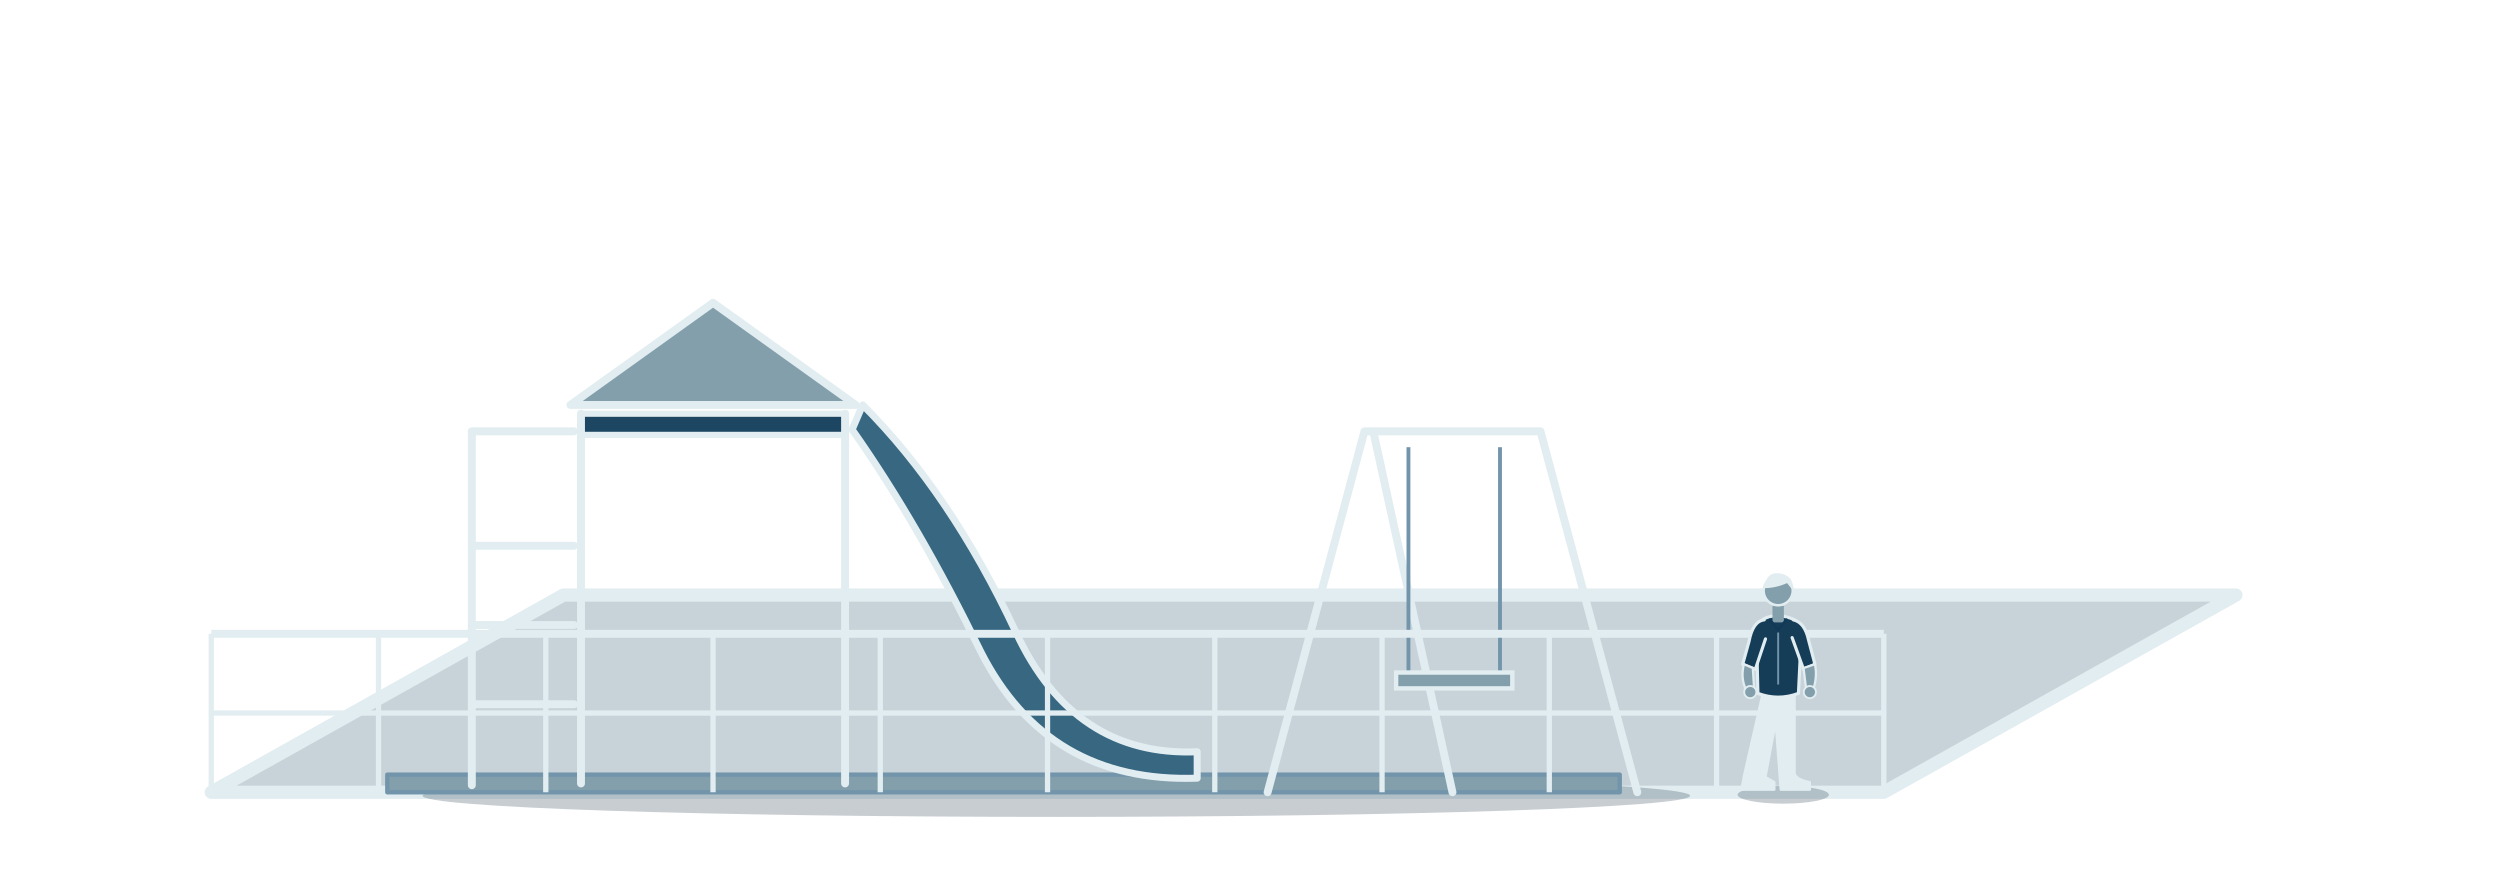
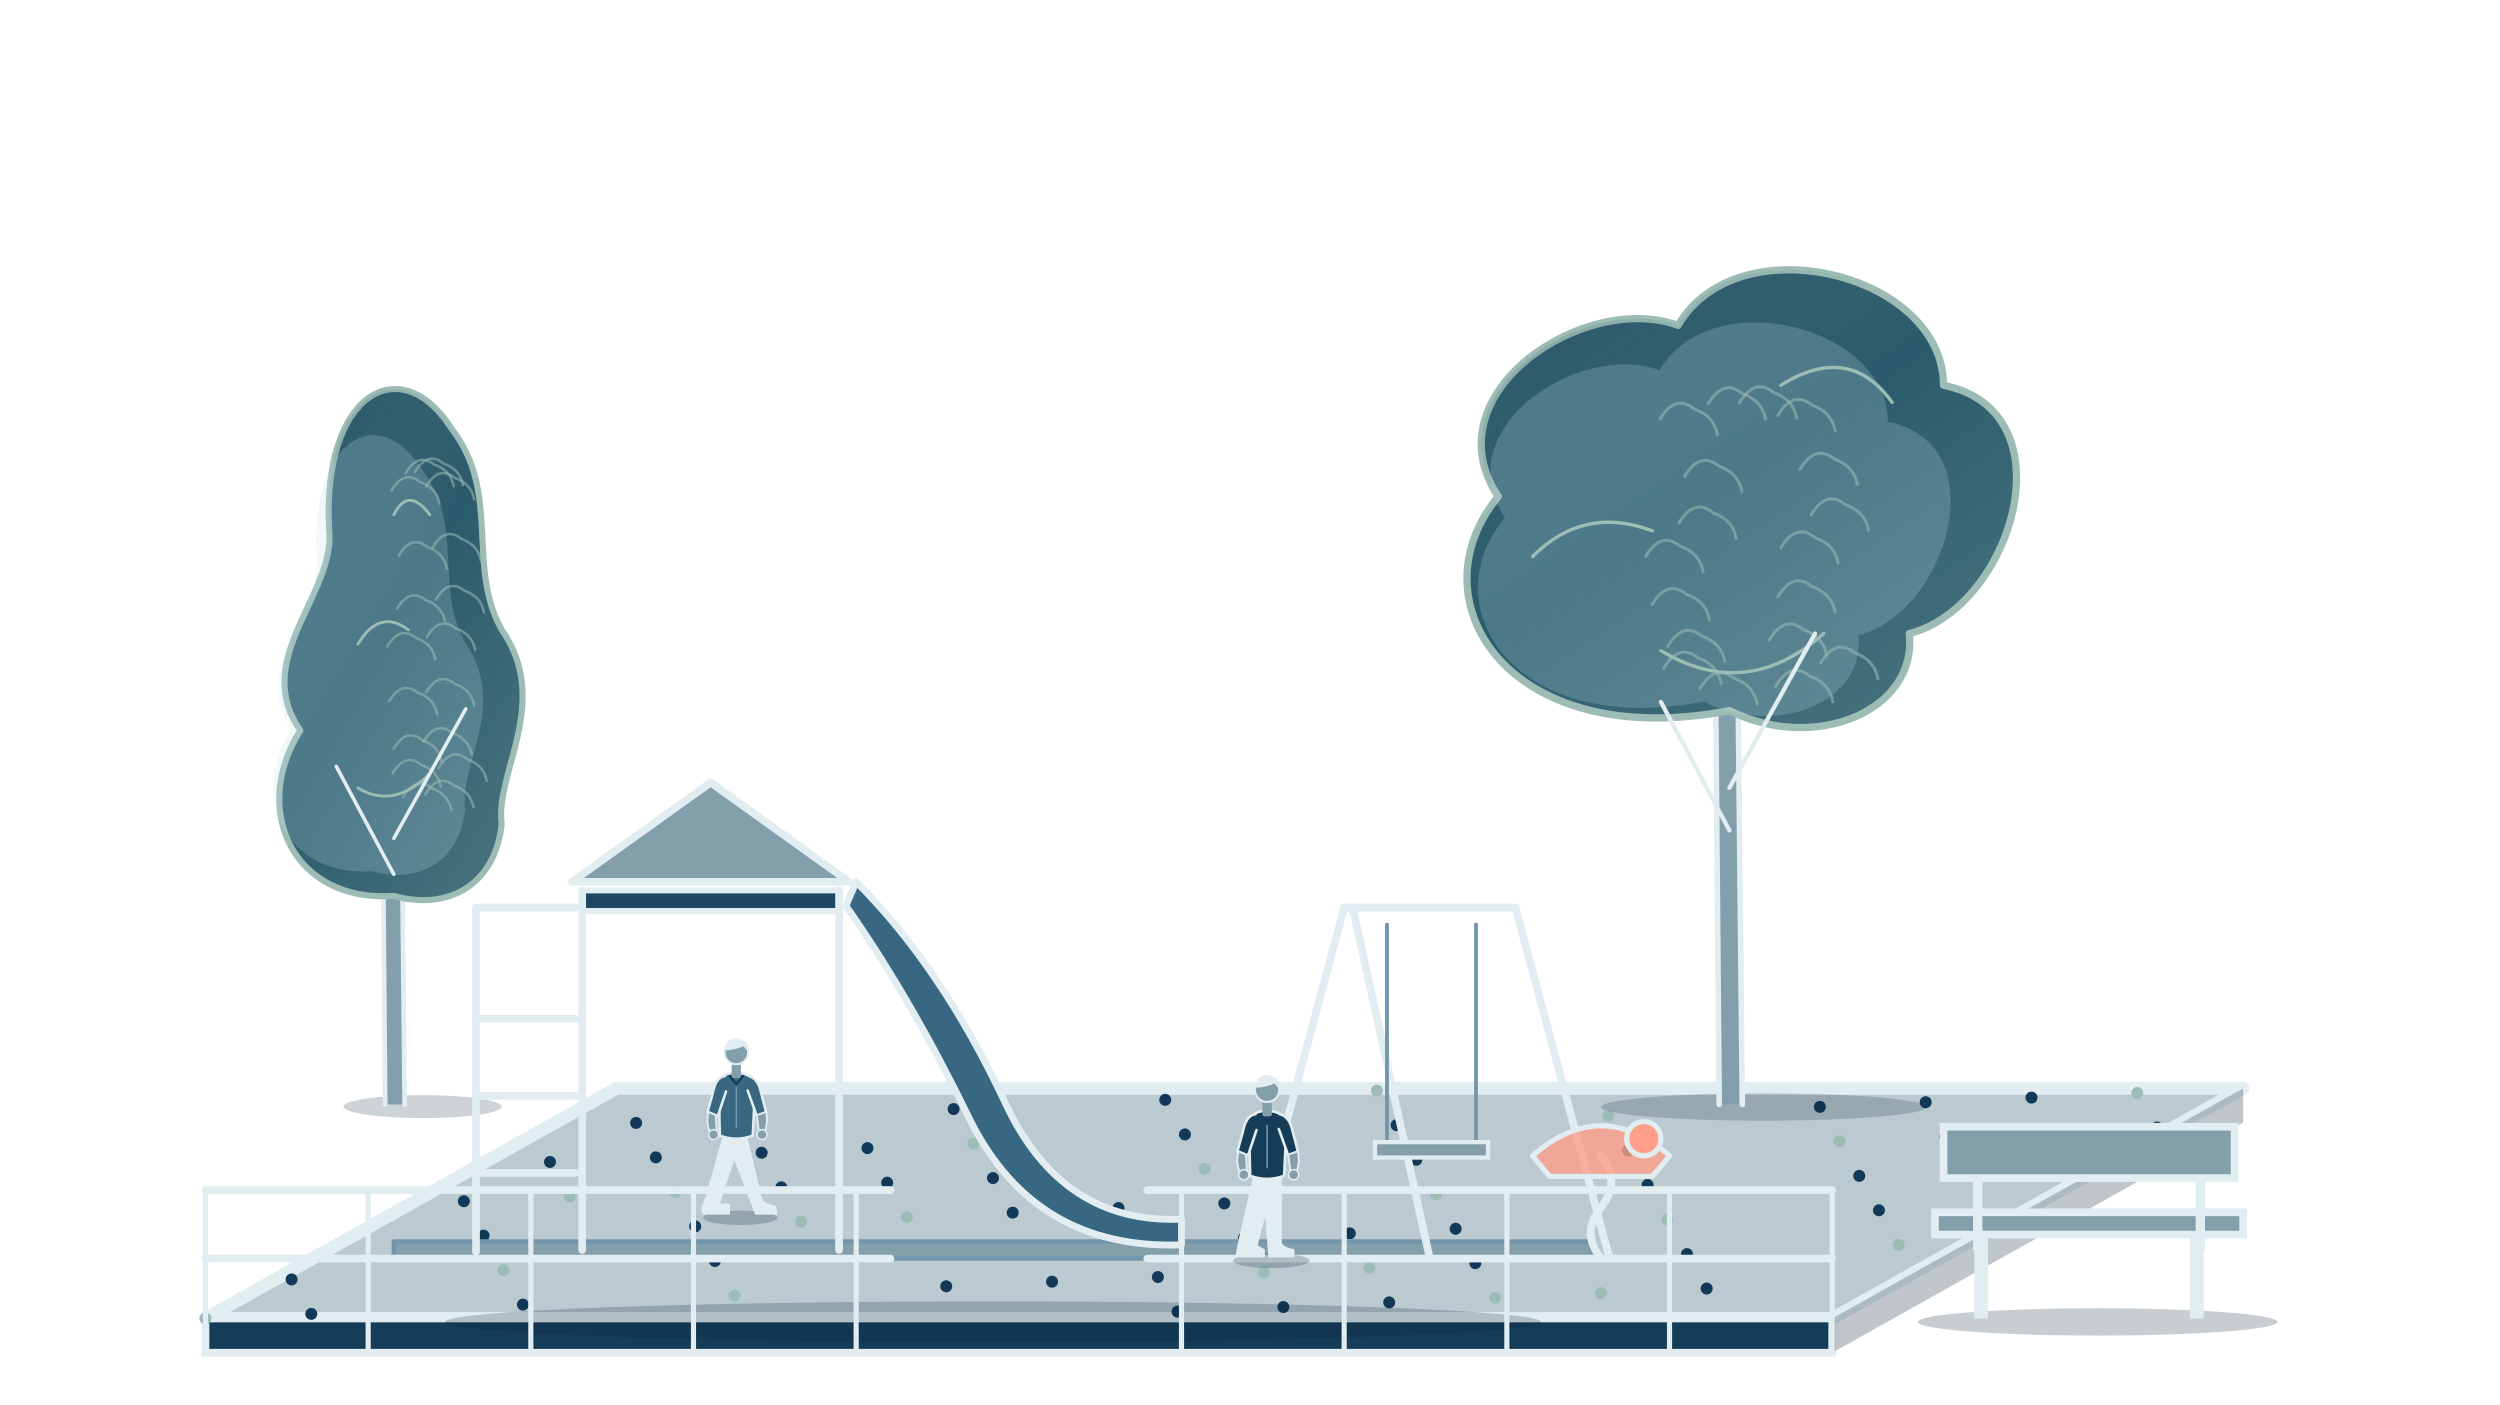
- <svg xmlns="http://www.w3.org/2000/svg" viewBox="-1.2 -4.5 14.2 5" role="img" aria-label="Playground · blueprint · illustrative component" data-piece="24">
+ <svg xmlns="http://www.w3.org/2000/svg" viewBox="-1.2 -7.7 14.6 8.2" role="img" aria-label="Playground · blueprint · illustrative component" data-piece="24">
  <defs>
    <linearGradient id="piece-24-blueprint-wash" x1="0" y1="0" x2="1" y2=".5">
      <stop stop-color="#7eb4cd" stop-opacity=".8" />
      <stop offset=".45" stop-color="#b6c5c5" stop-opacity=".05" />
      <stop offset="1" stop-color="#8b9c90" stop-opacity=".45" />
    </linearGradient>
    <linearGradient id="piece-24-blueprint-leaf-wash" x1="0" y1="0" x2=".8" y2="1">
      <stop stop-color="#123958" stop-opacity=".28" />
      <stop offset=".5" stop-color="#9dbcb5" stop-opacity=".02" />
      <stop offset="1" stop-color="#9dbcb5" stop-opacity=".25" />
    </linearGradient>
    <linearGradient id="piece-24-blueprint-lamp-glow" x1="0" y1="0" x2="0" y2="1">
      <stop stop-color="#f4d477" stop-opacity=".06" />
      <stop offset=".4" stop-color="#f1d589" stop-opacity=".17" />
      <stop offset="1" stop-color="#f1d589" stop-opacity="0" />
    </linearGradient>
    <filter id="piece-24-blueprint-soft-glow" x="-50%" y="-15%" width="200%" height="140%">
      <feGaussianBlur stdDeviation=".16" />
    </filter>
    <pattern id="piece-24-blueprint-hatch" width=".55" height=".55" patternUnits="userSpaceOnUse" patternTransform="rotate(35)">
      <path d="M0,0 V.55" stroke="#e1edf0" stroke-width=".035" opacity=".35" />
    </pattern>
    <pattern id="piece-24-blueprint-roof-hatch" width=".34" height=".28" patternUnits="userSpaceOnUse">
      <path d="M.04,.08 l.1,-.025 M.22,.2 l.06,-.04" stroke="#e1edf0" stroke-width=".025" opacity=".45" />
    </pattern>
    <pattern id="piece-24-blueprint-brick" width=".9" height=".4" patternUnits="userSpaceOnUse">
      <path d="M0,.2 H.9 M0,.4 H.9 M.45,0 V.2 M0,.2 V.4" stroke="#e1edf0" stroke-width=".02" opacity=".28" />
    </pattern>
    <pattern id="piece-24-blueprint-panel" width="2.6" height="3" patternUnits="userSpaceOnUse">
      <path d="M0,0 H2.6 M0,0 V3" stroke="#e1edf0" stroke-width=".025" opacity=".16" />
    </pattern>
    <filter id="piece-24-blueprint-grain" x="0" y="0" width="100%" height="100%">
      <feTurbulence type="fractalNoise" baseFrequency=".65" numOctaves="3" stitchTiles="stitch" />
      <feColorMatrix type="saturate" values="0" />
    </filter>
  </defs>
  <g>
-     <path d="M0,0 H9.5 l2,-1.12 H2 Z" fill="#839fac" stroke="#e1edf0" stroke-width="0.075" stroke-linecap="round" stroke-linejoin="round" fill-opacity=".45" />
-     <ellipse cx="4.8" cy=".02" rx="3.6" ry="0.12" fill="#061d30" opacity=".22" />
-     <g transform="translate(1)">
+     <path d="M0,0 H9.5 l2.4,-1.344 H2.4 Z" fill="#839fac" stroke="#e1edf0" stroke-width="0.075" stroke-linecap="round" stroke-linejoin="round" fill-opacity=".55" />
+     <rect x="0" y="0" width="9.5" height="0.2" fill="#163d58" stroke="#e1edf0" stroke-width="0.045" />
+     <path d="M9.5,0 l2.4,-1.344 v0.2 l-2.4,1.344Z" fill="#061d30" stroke="none" stroke-width="0" stroke-linecap="round" stroke-linejoin="round" opacity=".25" />
+     <circle cx="0" cy="0" r="0.035" fill="#9dbcb5" stroke="none" stroke-width="0.06" />
+     <circle cx="6.683" cy="-0.497" r="0.035" fill="#123958" stroke="none" stroke-width="0.06" />
+     <circle cx="3.866" cy="-0.995" r="0.035" fill="#123958" stroke="none" stroke-width="0.06" />
+     <circle cx="8.149" cy="-0.148" r="0.035" fill="#9dbcb5" stroke="none" stroke-width="0.06" />
+     <circle cx="5.332" cy="-0.645" r="0.035" fill="#123958" stroke="none" stroke-width="0.06" />
+     <circle cx="2.515" cy="-1.142" r="0.035" fill="#123958" stroke="none" stroke-width="0.06" />
+     <circle cx="6.798" cy="-0.296" r="0.035" fill="#9dbcb5" stroke="none" stroke-width="0.06" />
+     <circle cx="3.981" cy="-0.793" r="0.035" fill="#123958" stroke="none" stroke-width="0.06" />
+     <circle cx="10.664" cy="-1.29" r="0.035" fill="#123958" stroke="none" stroke-width="0.06" />
+     <circle cx="5.447" cy="-0.444" r="0.035" fill="#9dbcb5" stroke="none" stroke-width="0.06" />
+     <circle cx="2.63" cy="-0.941" r="0.035" fill="#123958" stroke="none" stroke-width="0.06" />
+     <circle cx="6.913" cy="-0.094" r="0.035" fill="#123958" stroke="none" stroke-width="0.06" />
+     <circle cx="4.096" cy="-0.591" r="0.035" fill="#9dbcb5" stroke="none" stroke-width="0.06" />
+     <circle cx="10.779" cy="-1.089" r="0.035" fill="#123958" stroke="none" stroke-width="0.06" />
+     <circle cx="5.562" cy="-0.242" r="0.035" fill="#123958" stroke="none" stroke-width="0.06" />
+     <circle cx="2.745" cy="-0.739" r="0.035" fill="#9dbcb5" stroke="none" stroke-width="0.06" />
+     <circle cx="9.428" cy="-1.236" r="0.035" fill="#123958" stroke="none" stroke-width="0.06" />
+     <circle cx="4.211" cy="-0.39" r="0.035" fill="#123958" stroke="none" stroke-width="0.06" />
+     <circle cx="10.894" cy="-0.887" r="0.035" fill="#9dbcb5" stroke="none" stroke-width="0.06" />
+     <circle cx="5.677" cy="-0.04" r="0.035" fill="#123958" stroke="none" stroke-width="0.06" />
+     <circle cx="2.86" cy="-0.538" r="0.035" fill="#123958" stroke="none" stroke-width="0.06" />
+     <circle cx="9.543" cy="-1.035" r="0.035" fill="#9dbcb5" stroke="none" stroke-width="0.06" />
+     <circle cx="4.326" cy="-0.188" r="0.035" fill="#123958" stroke="none" stroke-width="0.06" />
+     <circle cx="1.509" cy="-0.685" r="0.035" fill="#123958" stroke="none" stroke-width="0.06" />
+     <circle cx="8.192" cy="-1.183" r="0.035" fill="#9dbcb5" stroke="none" stroke-width="0.06" />
+     <circle cx="2.975" cy="-0.336" r="0.035" fill="#123958" stroke="none" stroke-width="0.06" />
+     <circle cx="9.658" cy="-0.833" r="0.035" fill="#123958" stroke="none" stroke-width="0.06" />
+     <circle cx="6.841" cy="-1.331" r="0.035" fill="#9dbcb5" stroke="none" stroke-width="0.06" />
+     <circle cx="1.624" cy="-0.484" r="0.035" fill="#123958" stroke="none" stroke-width="0.06" />
+     <circle cx="8.307" cy="-0.981" r="0.035" fill="#123958" stroke="none" stroke-width="0.06" />
+     <circle cx="3.09" cy="-0.134" r="0.035" fill="#9dbcb5" stroke="none" stroke-width="0.06" />
+     <circle cx="9.773" cy="-0.632" r="0.035" fill="#123958" stroke="none" stroke-width="0.06" />
+     <circle cx="6.956" cy="-1.129" r="0.035" fill="#123958" stroke="none" stroke-width="0.06" />
+     <circle cx="1.739" cy="-0.282" r="0.035" fill="#9dbcb5" stroke="none" stroke-width="0.06" />
+     <circle cx="8.422" cy="-0.78" r="0.035" fill="#123958" stroke="none" stroke-width="0.06" />
+     <circle cx="5.605" cy="-1.277" r="0.035" fill="#123958" stroke="none" stroke-width="0.06" />
+     <circle cx="9.888" cy="-0.43" r="0.035" fill="#9dbcb5" stroke="none" stroke-width="0.06" />
+     <circle cx="7.071" cy="-0.927" r="0.035" fill="#123958" stroke="none" stroke-width="0.06" />
+     <circle cx="1.854" cy="-0.081" r="0.035" fill="#123958" stroke="none" stroke-width="0.06" />
+     <circle cx="8.537" cy="-0.578" r="0.035" fill="#9dbcb5" stroke="none" stroke-width="0.06" />
+     <circle cx="5.72" cy="-1.075" r="0.035" fill="#123958" stroke="none" stroke-width="0.06" />
+     <circle cx="0.503" cy="-0.228" r="0.035" fill="#123958" stroke="none" stroke-width="0.06" />
+     <circle cx="7.186" cy="-0.726" r="0.035" fill="#9dbcb5" stroke="none" stroke-width="0.06" />
+     <circle cx="4.369" cy="-1.223" r="0.035" fill="#123958" stroke="none" stroke-width="0.06" />
+     <circle cx="8.652" cy="-0.376" r="0.035" fill="#123958" stroke="none" stroke-width="0.06" />
+     <circle cx="5.835" cy="-0.874" r="0.035" fill="#9dbcb5" stroke="none" stroke-width="0.06" />
+     <circle cx="0.618" cy="-0.027" r="0.035" fill="#123958" stroke="none" stroke-width="0.06" />
+     <circle cx="7.301" cy="-0.524" r="0.035" fill="#123958" stroke="none" stroke-width="0.06" />
+     <circle cx="4.484" cy="-1.021" r="0.035" fill="#9dbcb5" stroke="none" stroke-width="0.06" />
+     <circle cx="8.767" cy="-0.175" r="0.035" fill="#123958" stroke="none" stroke-width="0.06" />
+     <circle cx="5.95" cy="-0.672" r="0.035" fill="#123958" stroke="none" stroke-width="0.06" />
+     <circle cx="3.133" cy="-1.169" r="0.035" fill="#9dbcb5" stroke="none" stroke-width="0.06" />
+     <circle cx="7.416" cy="-0.323" r="0.035" fill="#123958" stroke="none" stroke-width="0.06" />
+     <circle cx="4.599" cy="-0.82" r="0.035" fill="#123958" stroke="none" stroke-width="0.06" />
+     <circle cx="11.282" cy="-1.317" r="0.035" fill="#9dbcb5" stroke="none" stroke-width="0.06" />
+     <circle cx="6.065" cy="-0.47" r="0.035" fill="#123958" stroke="none" stroke-width="0.06" />
+     <circle cx="3.248" cy="-0.968" r="0.035" fill="#123958" stroke="none" stroke-width="0.06" />
+     <circle cx="7.531" cy="-0.121" r="0.035" fill="#9dbcb5" stroke="none" stroke-width="0.06" />
+     <circle cx="4.714" cy="-0.618" r="0.035" fill="#123958" stroke="none" stroke-width="0.06" />
+     <circle cx="11.397" cy="-1.116" r="0.035" fill="#123958" stroke="none" stroke-width="0.06" />
+     <circle cx="6.18" cy="-0.269" r="0.035" fill="#9dbcb5" stroke="none" stroke-width="0.06" />
+     <circle cx="3.363" cy="-0.766" r="0.035" fill="#123958" stroke="none" stroke-width="0.06" />
+     <circle cx="10.046" cy="-1.263" r="0.035" fill="#123958" stroke="none" stroke-width="0.06" />
+     <circle cx="4.829" cy="-0.417" r="0.035" fill="#9dbcb5" stroke="none" stroke-width="0.06" />
+     <circle cx="2.012" cy="-0.914" r="0.035" fill="#123958" stroke="none" stroke-width="0.06" />
+     <circle cx="6.295" cy="-0.067" r="0.035" fill="#123958" stroke="none" stroke-width="0.06" />
+     <circle cx="3.478" cy="-0.564" r="0.035" fill="#9dbcb5" stroke="none" stroke-width="0.06" />
+     <circle cx="10.161" cy="-1.062" r="0.035" fill="#123958" stroke="none" stroke-width="0.06" />
+     <circle cx="4.944" cy="-0.215" r="0.035" fill="#123958" stroke="none" stroke-width="0.06" />
+     <circle cx="2.127" cy="-0.712" r="0.035" fill="#9dbcb5" stroke="none" stroke-width="0.06" />
+     <g data-feature="tree-1" transform="translate(1.1 -1.25) scale(0.42)">
+       <ellipse cx=".4" cy=".03" rx="1.1" ry=".16" fill="#061d30" opacity=".2" />
+       <path d="M-.12,0 L-.16,-4.7 L.1,-4.9 L.15,0" fill="#839fac" stroke="#e1edf0" stroke-width="0.065" stroke-linecap="round" stroke-linejoin="round" />
+       <path d="M0,-2.9 C-1.4,-2.8 -2,-4.1 -1.3,-5.2 C-2,-6.2 -.8,-7.1 -.9,-8 C-1,-9.9 .1,-10.5 .8,-9.4 C1.5,-8.5 1,-7.5 1.5,-6.6 C2.2,-5.6 1.4,-4.6 1.5,-3.9 C1.4,-3 .7,-2.7 0,-2.9 Z" fill="#29596a" stroke="#9dbcb5" stroke-width="0.085" stroke-linecap="round" stroke-linejoin="round" />
+       <path d="M0,-2.9 C-1.4,-2.8 -2,-4.1 -1.3,-5.2 C-2,-6.2 -.8,-7.1 -.9,-8 C-1,-9.9 .1,-10.5 .8,-9.4 C1.5,-8.5 1,-7.5 1.5,-6.6 C2.2,-5.6 1.4,-4.6 1.5,-3.9 C1.4,-3 .7,-2.7 0,-2.9 Z" fill="url(#piece-24-blueprint-leaf-wash)" stroke="none" stroke-width="0" stroke-linecap="round" stroke-linejoin="round" />
+       <path d="M0,-2.9 C-1.4,-2.8 -2,-4.1 -1.3,-5.2 C-2,-6.2 -.8,-7.1 -.9,-8 C-1,-9.9 .1,-10.5 .8,-9.4 C1.5,-8.5 1,-7.5 1.5,-6.6 C2.2,-5.6 1.4,-4.6 1.5,-3.9 C1.4,-3 .7,-2.7 0,-2.9 Z" fill="#bfe0ee" stroke="none" stroke-width="0" stroke-linecap="round" stroke-linejoin="round" opacity=".22" transform="translate(-.3 -.75) scale(.86)" />
+       <path d="M0.46,-6.5 q.18,-.3 .4,-.12 q.23,.08 .27,.3" fill="none" stroke="#9dbcb5" stroke-width="0.035" stroke-linecap="round" stroke-linejoin="round" opacity=".55" />
+       <path d="M-0.003,-4.945 q.18,-.3 .4,-.12 q.23,.08 .27,.3" fill="none" stroke="#9dbcb5" stroke-width="0.035" stroke-linecap="round" stroke-linejoin="round" opacity=".55" />
+       <path d="M0.291,-8.792 q.18,-.3 .4,-.12 q.23,.08 .27,.3" fill="none" stroke="#9dbcb5" stroke-width="0.035" stroke-linecap="round" stroke-linejoin="round" opacity=".55" />
+       <path d="M0.622,-4.679 q.18,-.3 .4,-.12 q.23,.08 .27,.3" fill="none" stroke="#9dbcb5" stroke-width="0.035" stroke-linecap="round" stroke-linejoin="round" opacity=".55" />
+       <path d="M0.043,-6.892 q.18,-.3 .4,-.12 q.23,.08 .27,.3" fill="none" stroke="#9dbcb5" stroke-width="0.035" stroke-linecap="round" stroke-linejoin="round" opacity=".55" />
+       <path d="M0.539,-7.744 q.18,-.3 .4,-.12 q.23,.08 .27,.3" fill="none" stroke="#9dbcb5" stroke-width="0.035" stroke-linecap="round" stroke-linejoin="round" opacity=".55" />
+       <path d="M0.129,-4.275 q.18,-.3 .4,-.12 q.23,.08 .27,.3" fill="none" stroke="#9dbcb5" stroke-width="0.035" stroke-linecap="round" stroke-linejoin="round" opacity=".55" />
+       <path d="M-0.034,-8.534 q.18,-.3 .4,-.12 q.23,.08 .27,.3" fill="none" stroke="#9dbcb5" stroke-width="0.035" stroke-linecap="round" stroke-linejoin="round" opacity=".55" />
+       <path d="M0.448,-5.728 q.18,-.3 .4,-.12 q.23,.08 .27,.3" fill="none" stroke="#9dbcb5" stroke-width="0.035" stroke-linecap="round" stroke-linejoin="round" opacity=".55" />
+       <path d="M-0.066,-5.604 q.18,-.3 .4,-.12 q.23,.08 .27,.3" fill="none" stroke="#9dbcb5" stroke-width="0.035" stroke-linecap="round" stroke-linejoin="round" opacity=".55" />
+       <path d="M0.448,-8.592 q.18,-.3 .4,-.12 q.23,.08 .27,.3" fill="none" stroke="#9dbcb5" stroke-width="0.035" stroke-linecap="round" stroke-linejoin="round" opacity=".55" />
+       <path d="M0.438,-4.313 q.18,-.3 .4,-.12 q.23,.08 .27,.3" fill="none" stroke="#9dbcb5" stroke-width="0.035" stroke-linecap="round" stroke-linejoin="round" opacity=".55" />
+       <path d="M0.067,-7.63 q.18,-.3 .4,-.12 q.23,.08 .27,.3" fill="none" stroke="#9dbcb5" stroke-width="0.035" stroke-linecap="round" stroke-linejoin="round" opacity=".55" />
+       <path d="M0.584,-7.022 q.18,-.3 .4,-.12 q.23,.08 .27,.3" fill="none" stroke="#9dbcb5" stroke-width="0.035" stroke-linecap="round" stroke-linejoin="round" opacity=".55" />
+       <path d="M-0.018,-4.601 q.18,-.3 .4,-.12 q.23,.08 .27,.3" fill="none" stroke="#9dbcb5" stroke-width="0.035" stroke-linecap="round" stroke-linejoin="round" opacity=".55" />
+       <path d="M0.163,-8.776 q.18,-.3 .4,-.12 q.23,.08 .27,.3" fill="none" stroke="#9dbcb5" stroke-width="0.035" stroke-linecap="round" stroke-linejoin="round" opacity=".55" />
+       <path d="M0.413,-5.045 q.18,-.3 .4,-.12 q.23,.08 .27,.3" fill="none" stroke="#9dbcb5" stroke-width="0.035" stroke-linecap="round" stroke-linejoin="round" opacity=".55" />
+       <path d="M-0.092,-6.367 q.18,-.3 .4,-.12 q.23,.08 .27,.3" fill="none" stroke="#9dbcb5" stroke-width="0.035" stroke-linecap="round" stroke-linejoin="round" opacity=".55" />
+       <path d="M-.5,-6.4 q.3,-.5 .7,-.2 M0,-8.2 q.2,-.4 .5,0 M-.5,-4.4 q.5,.3 1,-.2" fill="none" stroke="#9dbcb5" stroke-width="0.04" stroke-linecap="round" stroke-linejoin="round" />
+       <path d="M0,-3.2 l-.8,-1.5 M0,-3.7 l1,-1.8" fill="none" stroke="#e1edf0" stroke-width="0.05" stroke-linecap="round" stroke-linejoin="round" />
+     </g>
+     <g data-feature="tree-0" transform="translate(8.9 -1.25) scale(0.5)">
+       <ellipse cx=".4" cy=".03" rx="1.9" ry=".16" fill="#061d30" opacity=".2" />
+       <path d="M-.12,0 L-.16,-4.7 L.1,-4.9 L.15,0" fill="#839fac" stroke="#e1edf0" stroke-width="0.065" stroke-linecap="round" stroke-linejoin="round" />
+       <path d="M0,-4.6 C-2.6,-4.1 -3.7,-5.9 -2.7,-7.1 C-3.5,-8.3 -1.7,-9.5 -.6,-9.1 C.1,-10.3 2.5,-9.7 2.5,-8.4 C4,-8.1 3.3,-5.8 2.1,-5.5 C2.2,-4.6 1,-4.1 0,-4.6 Z" fill="#29596a" stroke="#9dbcb5" stroke-width="0.085" stroke-linecap="round" stroke-linejoin="round" />
+       <path d="M0,-4.6 C-2.6,-4.1 -3.7,-5.9 -2.7,-7.1 C-3.5,-8.3 -1.7,-9.5 -.6,-9.1 C.1,-10.3 2.5,-9.7 2.5,-8.4 C4,-8.1 3.3,-5.8 2.1,-5.5 C2.2,-4.6 1,-4.1 0,-4.6 Z" fill="url(#piece-24-blueprint-leaf-wash)" stroke="none" stroke-width="0" stroke-linecap="round" stroke-linejoin="round" />
+       <path d="M0,-4.6 C-2.6,-4.1 -3.7,-5.9 -2.7,-7.1 C-3.5,-8.3 -1.7,-9.5 -.6,-9.1 C.1,-10.3 2.5,-9.7 2.5,-8.4 C4,-8.1 3.3,-5.8 2.1,-5.5 C2.2,-4.6 1,-4.1 0,-4.6 Z" fill="#bfe0ee" stroke="none" stroke-width="0" stroke-linecap="round" stroke-linejoin="round" opacity=".22" transform="translate(-.3 -.75) scale(.86)" />
+       <path d="M0.6,-6.5 q.18,-.3 .4,-.12 q.23,.08 .27,.3" fill="none" stroke="#9dbcb5" stroke-width="0.035" stroke-linecap="round" stroke-linejoin="round" opacity=".55" />
+       <path d="M-0.722,-5.35 q.18,-.3 .4,-.12 q.23,.08 .27,.3" fill="none" stroke="#9dbcb5" stroke-width="0.035" stroke-linecap="round" stroke-linejoin="round" opacity=".55" />
+       <path d="M0.116,-8.194 q.18,-.3 .4,-.12 q.23,.08 .27,.3" fill="none" stroke="#9dbcb5" stroke-width="0.035" stroke-linecap="round" stroke-linejoin="round" opacity=".55" />
+       <path d="M1.063,-5.154 q.18,-.3 .4,-.12 q.23,.08 .27,.3" fill="none" stroke="#9dbcb5" stroke-width="0.035" stroke-linecap="round" stroke-linejoin="round" opacity=".55" />
+       <path d="M-0.591,-6.79 q.18,-.3 .4,-.12 q.23,.08 .27,.3" fill="none" stroke="#9dbcb5" stroke-width="0.035" stroke-linecap="round" stroke-linejoin="round" opacity=".55" />
+       <path d="M0.824,-7.419 q.18,-.3 .4,-.12 q.23,.08 .27,.3" fill="none" stroke="#9dbcb5" stroke-width="0.035" stroke-linecap="round" stroke-linejoin="round" opacity=".55" />
+       <path d="M-0.345,-4.856 q.18,-.3 .4,-.12 q.23,.08 .27,.3" fill="none" stroke="#9dbcb5" stroke-width="0.035" stroke-linecap="round" stroke-linejoin="round" opacity=".55" />
+       <path d="M-0.812,-8.003 q.18,-.3 .4,-.12 q.23,.08 .27,.3" fill="none" stroke="#9dbcb5" stroke-width="0.035" stroke-linecap="round" stroke-linejoin="round" opacity=".55" />
+       <path d="M0.565,-5.929 q.18,-.3 .4,-.12 q.23,.08 .27,.3" fill="none" stroke="#9dbcb5" stroke-width="0.035" stroke-linecap="round" stroke-linejoin="round" opacity=".55" />
+       <path d="M-0.903,-5.838 q.18,-.3 .4,-.12 q.23,.08 .27,.3" fill="none" stroke="#9dbcb5" stroke-width="0.035" stroke-linecap="round" stroke-linejoin="round" opacity=".55" />
+       <path d="M0.565,-8.047 q.18,-.3 .4,-.12 q.23,.08 .27,.3" fill="none" stroke="#9dbcb5" stroke-width="0.035" stroke-linecap="round" stroke-linejoin="round" opacity=".55" />
+       <path d="M0.538,-4.883 q.18,-.3 .4,-.12 q.23,.08 .27,.3" fill="none" stroke="#9dbcb5" stroke-width="0.035" stroke-linecap="round" stroke-linejoin="round" opacity=".55" />
+       <path d="M-0.523,-7.335 q.18,-.3 .4,-.12 q.23,.08 .27,.3" fill="none" stroke="#9dbcb5" stroke-width="0.035" stroke-linecap="round" stroke-linejoin="round" opacity=".55" />
+       <path d="M0.954,-6.886 q.18,-.3 .4,-.12 q.23,.08 .27,.3" fill="none" stroke="#9dbcb5" stroke-width="0.035" stroke-linecap="round" stroke-linejoin="round" opacity=".55" />
+       <path d="M-0.767,-5.096 q.18,-.3 .4,-.12 q.23,.08 .27,.3" fill="none" stroke="#9dbcb5" stroke-width="0.035" stroke-linecap="round" stroke-linejoin="round" opacity=".55" />
+       <path d="M-0.249,-8.183 q.18,-.3 .4,-.12 q.23,.08 .27,.3" fill="none" stroke="#9dbcb5" stroke-width="0.035" stroke-linecap="round" stroke-linejoin="round" opacity=".55" />
+       <path d="M0.465,-5.425 q.18,-.3 .4,-.12 q.23,.08 .27,.3" fill="none" stroke="#9dbcb5" stroke-width="0.035" stroke-linecap="round" stroke-linejoin="round" opacity=".55" />
+       <path d="M-0.978,-6.402 q.18,-.3 .4,-.12 q.23,.08 .27,.3" fill="none" stroke="#9dbcb5" stroke-width="0.035" stroke-linecap="round" stroke-linejoin="round" opacity=".55" />
+       <path d="M-2.3,-6.4 q.6,-.6 1.4,-.3 M.6,-8.4 q.8,-.5 1.3,.2 M-.8,-5.3 q1,.6 1.9,-.2" fill="none" stroke="#9dbcb5" stroke-width="0.04" stroke-linecap="round" stroke-linejoin="round" />
+       <path d="M0,-3.2 l-.8,-1.5 M0,-3.7 l1,-1.8" fill="none" stroke="#e1edf0" stroke-width="0.05" stroke-linecap="round" stroke-linejoin="round" />
+     </g>
+     <ellipse cx="4.6" cy=".02" rx="3.2" ry="0.12" fill="#061d30" opacity=".22" />
+     <g transform="translate(1.1 -.35)">
      <path d="M0,0 H7 v-.1 H0Z" fill="#839fac" stroke="#7395ab" stroke-width="0.025" stroke-linecap="round" stroke-linejoin="round" />
      <rect x="1.1" y="-2.15" width="1.5" height="0.12" fill="#1d4662" stroke="#e1edf0" stroke-width="0.035" />
      <path d="M1.1,-.05 V-2.15 M2.6,-2.15 V-.05 M1.04,-2.2 L1.85,-2.78 L2.66,-2.2Z" fill="#839fac" stroke="#e1edf0" stroke-width="0.045" stroke-linecap="round" stroke-linejoin="round" />
      <path d="M2.64,-2.06 Q3.02,-1.52 3.37,-.8 Q3.75,-.05 4.6,-.08 L4.6,-.23 Q3.9,-.2 3.57,-.91 Q3.2,-1.7 2.7,-2.2Z" fill="#376781" stroke="#e1edf0" stroke-width="0.04" stroke-linecap="round" stroke-linejoin="round" />
      <path d="M.48,-.04 V-2.05 H1.06 M.48,-.5 H1.06 M.48,-.95 H1.06 M.48,-1.4 H1.06 M5,0 L5.55,-2.05 H6.55 L7.1,0 M5.6,-2.05 L6.05,0" fill="none" stroke="#e1edf0" stroke-width="0.045" stroke-linecap="round" stroke-linejoin="round" />
      <line x1="5.8" y1="-1.96" x2="5.8" y2="-0.66" stroke="#7395ab" stroke-width="0.022" />
      <line x1="6.32" y1="-1.96" x2="6.32" y2="-0.66" stroke="#7395ab" stroke-width="0.022" />
      <rect x="5.73" y="-0.68" width="0.66" height="0.09" fill="#839fac" stroke="#e1edf0" stroke-width="0.025" />
    </g>
-     <line x1="0" y1="0" x2="0" y2="-0.9" stroke="#e1edf0" stroke-width="0.03" />
-     <line x1="0.95" y1="0" x2="0.95" y2="-0.9" stroke="#e1edf0" stroke-width="0.03" />
-     <line x1="1.9" y1="0" x2="1.9" y2="-0.9" stroke="#e1edf0" stroke-width="0.03" />
-     <line x1="2.85" y1="0" x2="2.85" y2="-0.9" stroke="#e1edf0" stroke-width="0.03" />
-     <line x1="3.8" y1="0" x2="3.8" y2="-0.9" stroke="#e1edf0" stroke-width="0.03" />
-     <line x1="4.75" y1="0" x2="4.75" y2="-0.9" stroke="#e1edf0" stroke-width="0.03" />
-     <line x1="5.7" y1="0" x2="5.7" y2="-0.9" stroke="#e1edf0" stroke-width="0.03" />
-     <line x1="6.65" y1="0" x2="6.65" y2="-0.9" stroke="#e1edf0" stroke-width="0.03" />
-     <line x1="7.6" y1="0" x2="7.6" y2="-0.9" stroke="#e1edf0" stroke-width="0.03" />
-     <line x1="8.55" y1="0" x2="8.55" y2="-0.9" stroke="#e1edf0" stroke-width="0.03" />
-     <line x1="9.5" y1="0" x2="9.5" y2="-0.9" stroke="#e1edf0" stroke-width="0.03" />
-     <line x1="0" y1="-0.9" x2="9.5" y2="-0.9" stroke="#e1edf0" stroke-width="0.045" />
-     <line x1="0" y1="-0.45" x2="9.5" y2="-0.45" stroke="#e1edf0" stroke-width="0.03" />
-     <g transform="translate(8.9 0) scale(.72)">
+     <path d="M8.15,-.35 q-.12,-.15 0,-.3 q.12,-.15 0,-.3" fill="none" stroke="#e1edf0" stroke-width="0.045" stroke-linecap="round" stroke-linejoin="round" />
+     <path d="M7.75,-.95 q.4,-.35 .8,0 l-.1,.12 h-.6Z" fill="#ff9f8a" stroke="#e1edf0" stroke-width="0.03" stroke-linecap="round" stroke-linejoin="round" fill-opacity=".8" />
+     <circle cx="8.4" cy="-1.05" r="0.1" fill="#ff9f8a" stroke="#e1edf0" stroke-width="0.03" />
+     <line x1="0" y1="0.2" x2="0" y2="-0.75" stroke="#e1edf0" stroke-width="0.03" />
+     <line x1="0.95" y1="0.2" x2="0.95" y2="-0.75" stroke="#e1edf0" stroke-width="0.03" />
+     <line x1="1.9" y1="0.2" x2="1.9" y2="-0.75" stroke="#e1edf0" stroke-width="0.03" />
+     <line x1="2.85" y1="0.2" x2="2.85" y2="-0.75" stroke="#e1edf0" stroke-width="0.03" />
+     <line x1="3.8" y1="0.2" x2="3.8" y2="-0.75" stroke="#e1edf0" stroke-width="0.03" />
+     <line x1="5.7" y1="0.2" x2="5.7" y2="-0.75" stroke="#e1edf0" stroke-width="0.03" />
+     <line x1="6.65" y1="0.2" x2="6.65" y2="-0.75" stroke="#e1edf0" stroke-width="0.03" />
+     <line x1="7.6" y1="0.2" x2="7.6" y2="-0.75" stroke="#e1edf0" stroke-width="0.03" />
+     <line x1="8.55" y1="0.2" x2="8.55" y2="-0.75" stroke="#e1edf0" stroke-width="0.03" />
+     <line x1="9.5" y1="0.2" x2="9.5" y2="-0.75" stroke="#e1edf0" stroke-width="0.03" />
+     <path d="M0,-.75 H4 M5.5,-.75 H9.5 M0,-.35 H4 M5.5,-.35 H9.5" fill="none" stroke="#e1edf0" stroke-width="0.045" stroke-linecap="round" stroke-linejoin="round" />
+     <g transform="translate(10.1 0)">
+       <g transform="translate(0)">
+         <ellipse cx=".95" cy=".02" rx="1.05" ry=".08" fill="#061d30" opacity=".22" />
+         <rect x="0" y="-0.62" width="1.8" height="0.13" fill="#839fac" stroke="#e1edf0" stroke-width="0.045" />
+         <rect x="0.05" y="-1.12" width="1.7" height="0.3" fill="#839fac" stroke="#e1edf0" stroke-width="0.045" />
+         <line x1="0.27" y1="-0.5" x2="0.27" y2="0" stroke="#e1edf0" stroke-width="0.08" />
+         <line x1="1.53" y1="-0.5" x2="1.53" y2="0" stroke="#e1edf0" stroke-width="0.08" />
+         <line x1="0.25" y1="-0.8" x2="0.25" y2="-0.4" stroke="#e1edf0" stroke-width="0.055" />
+         <line x1="1.55" y1="-0.8" x2="1.55" y2="-0.4" stroke="#e1edf0" stroke-width="0.055" />
+       </g>
+     </g>
+     <g transform="translate(6.2 -.35) scale(.62)">
      <g data-feature="figure" transform="translate(0 0)">
        <ellipse cx=".04" cy=".02" rx=".36" ry=".07" fill="#061d30" opacity=".22" />
        <path d="M-.12,-.79 H.13 L.13,-.15 Q.14,-.1 .25,-.08 V-.02 H.02 L-.02,-.55 L-.1,-.12 L-.03,-.08 V-.02 H-.29 L-.27,-.13 Z" fill="#e1edf0" stroke="#e1edf0" stroke-width="0.018" stroke-linecap="round" stroke-linejoin="round" />
        <path d="M-.11,-1.37 Q0,-1.42 .13,-1.36 Q.18,-1.32 .18,-1.19 L.16,-.78 Q0,-.72 -.16,-.78 L-.17,-1.2 Q-.18,-1.32 -.11,-1.37Z" fill="#163d58" stroke="#e1edf0" stroke-width="0.025" stroke-linecap="round" stroke-linejoin="round" />
        <path d="M-.11,-1.36 Q-.2,-1.35 -.23,-1.19 L-.28,-1.01 L-.18,-.97 L-.1,-1.21 M.12,-1.36 Q.21,-1.34 .24,-1.2 L.29,-1.01 L.2,-.97 L.11,-1.22" fill="#163d58" stroke="#e1edf0" stroke-width="0.025" stroke-linecap="round" stroke-linejoin="round" />
        <path d="M-.27,-1.01 Q-.3,-.9 -.25,-.8 L-.19,-.82 L-.2,-.98 Z M.2,-.98 L.22,-.82 L.28,-.82 Q.31,-.92 .29,-1.01 Z" fill="#839fac" stroke="#e1edf0" stroke-width="0.018" stroke-linecap="round" stroke-linejoin="round" />
        <circle cx="-0.22" cy="-0.79" r="0.048" fill="#839fac" stroke="#e1edf0" stroke-width="0.015" />
        <circle cx="0.25" cy="-0.79" r="0.048" fill="#839fac" stroke="#e1edf0" stroke-width="0.015" />
        <rect x="-0.045" y="-1.47" width="0.09" height="0.13" fill="#839fac" stroke="none" stroke-width="0.065" />
        <path d="M-.065,-1.36 L0,-1.28 L.065,-1.36" fill="none" stroke="#123958" stroke-width="0.022" stroke-linecap="round" stroke-linejoin="round" />
        <line x1="0" y1="-1.26" x2="0" y2="-0.85" stroke="#7395ab" stroke-width="0.015" />
        <circle cx="0" cy="-1.59" r="0.115" fill="#839fac" stroke="#e1edf0" stroke-width="0.02" />
        <path d="M-.112,-1.61 Q-.09,-1.76 .04,-1.72 Q.13,-1.69 .11,-1.6 L.07,-1.65 Q-.02,-1.61 -.112,-1.61Z" fill="#e1edf0" stroke="none" stroke-width="0.075" stroke-linecap="round" stroke-linejoin="round" />
      </g>
    </g>
+     <g transform="translate(3.1 -.6) scale(.6)">
+       <g data-feature="figure" transform="translate(0 0)">
+         <ellipse cx=".04" cy=".02" rx=".36" ry=".07" fill="#061d30" opacity=".22" />
+         <path d="M-.12,-.79 Q0,-.82 .1,-.76 L.24,-.17 Q.26,-.11 .38,-.09 L.39,-.02 H.19 L-.02,-.57 L-.17,-.11 H-.07 V-.02 H-.32 Q-.35,-.06 -.29,-.18 Z" fill="#e1edf0" stroke="#e1edf0" stroke-width="0.018" stroke-linecap="round" stroke-linejoin="round" />
+         <path d="M-.11,-1.37 Q0,-1.42 .13,-1.36 Q.18,-1.32 .18,-1.19 L.16,-.78 Q0,-.72 -.16,-.78 L-.17,-1.2 Q-.18,-1.32 -.11,-1.37Z" fill="#376781" stroke="#e1edf0" stroke-width="0.025" stroke-linecap="round" stroke-linejoin="round" />
+         <path d="M-.11,-1.36 Q-.2,-1.35 -.23,-1.19 L-.28,-1.01 L-.18,-.97 L-.1,-1.21 M.12,-1.36 Q.21,-1.34 .24,-1.2 L.29,-1.01 L.2,-.97 L.11,-1.22" fill="#376781" stroke="#e1edf0" stroke-width="0.025" stroke-linecap="round" stroke-linejoin="round" />
+         <path d="M-.27,-1.01 Q-.3,-.9 -.25,-.8 L-.19,-.82 L-.2,-.98 Z M.2,-.98 L.22,-.82 L.28,-.82 Q.31,-.92 .29,-1.01 Z" fill="#839fac" stroke="#e1edf0" stroke-width="0.018" stroke-linecap="round" stroke-linejoin="round" />
+         <circle cx="-0.22" cy="-0.79" r="0.048" fill="#839fac" stroke="#e1edf0" stroke-width="0.015" />
+         <circle cx="0.25" cy="-0.79" r="0.048" fill="#839fac" stroke="#e1edf0" stroke-width="0.015" />
+         <rect x="-0.045" y="-1.47" width="0.09" height="0.13" fill="#839fac" stroke="none" stroke-width="0.065" />
+         <path d="M-.065,-1.36 L0,-1.28 L.065,-1.36" fill="none" stroke="#123958" stroke-width="0.022" stroke-linecap="round" stroke-linejoin="round" />
+         <line x1="0" y1="-1.26" x2="0" y2="-0.85" stroke="#7395ab" stroke-width="0.015" />
+         <circle cx="0" cy="-1.59" r="0.115" fill="#839fac" stroke="#e1edf0" stroke-width="0.02" />
+         <path d="M-.112,-1.61 Q-.09,-1.76 .04,-1.72 Q.13,-1.69 .11,-1.6 L.07,-1.65 Q-.02,-1.61 -.112,-1.61Z" fill="#e1edf0" stroke="none" stroke-width="0.075" stroke-linecap="round" stroke-linejoin="round" />
+       </g>
+     </g>
  </g>
</svg>
